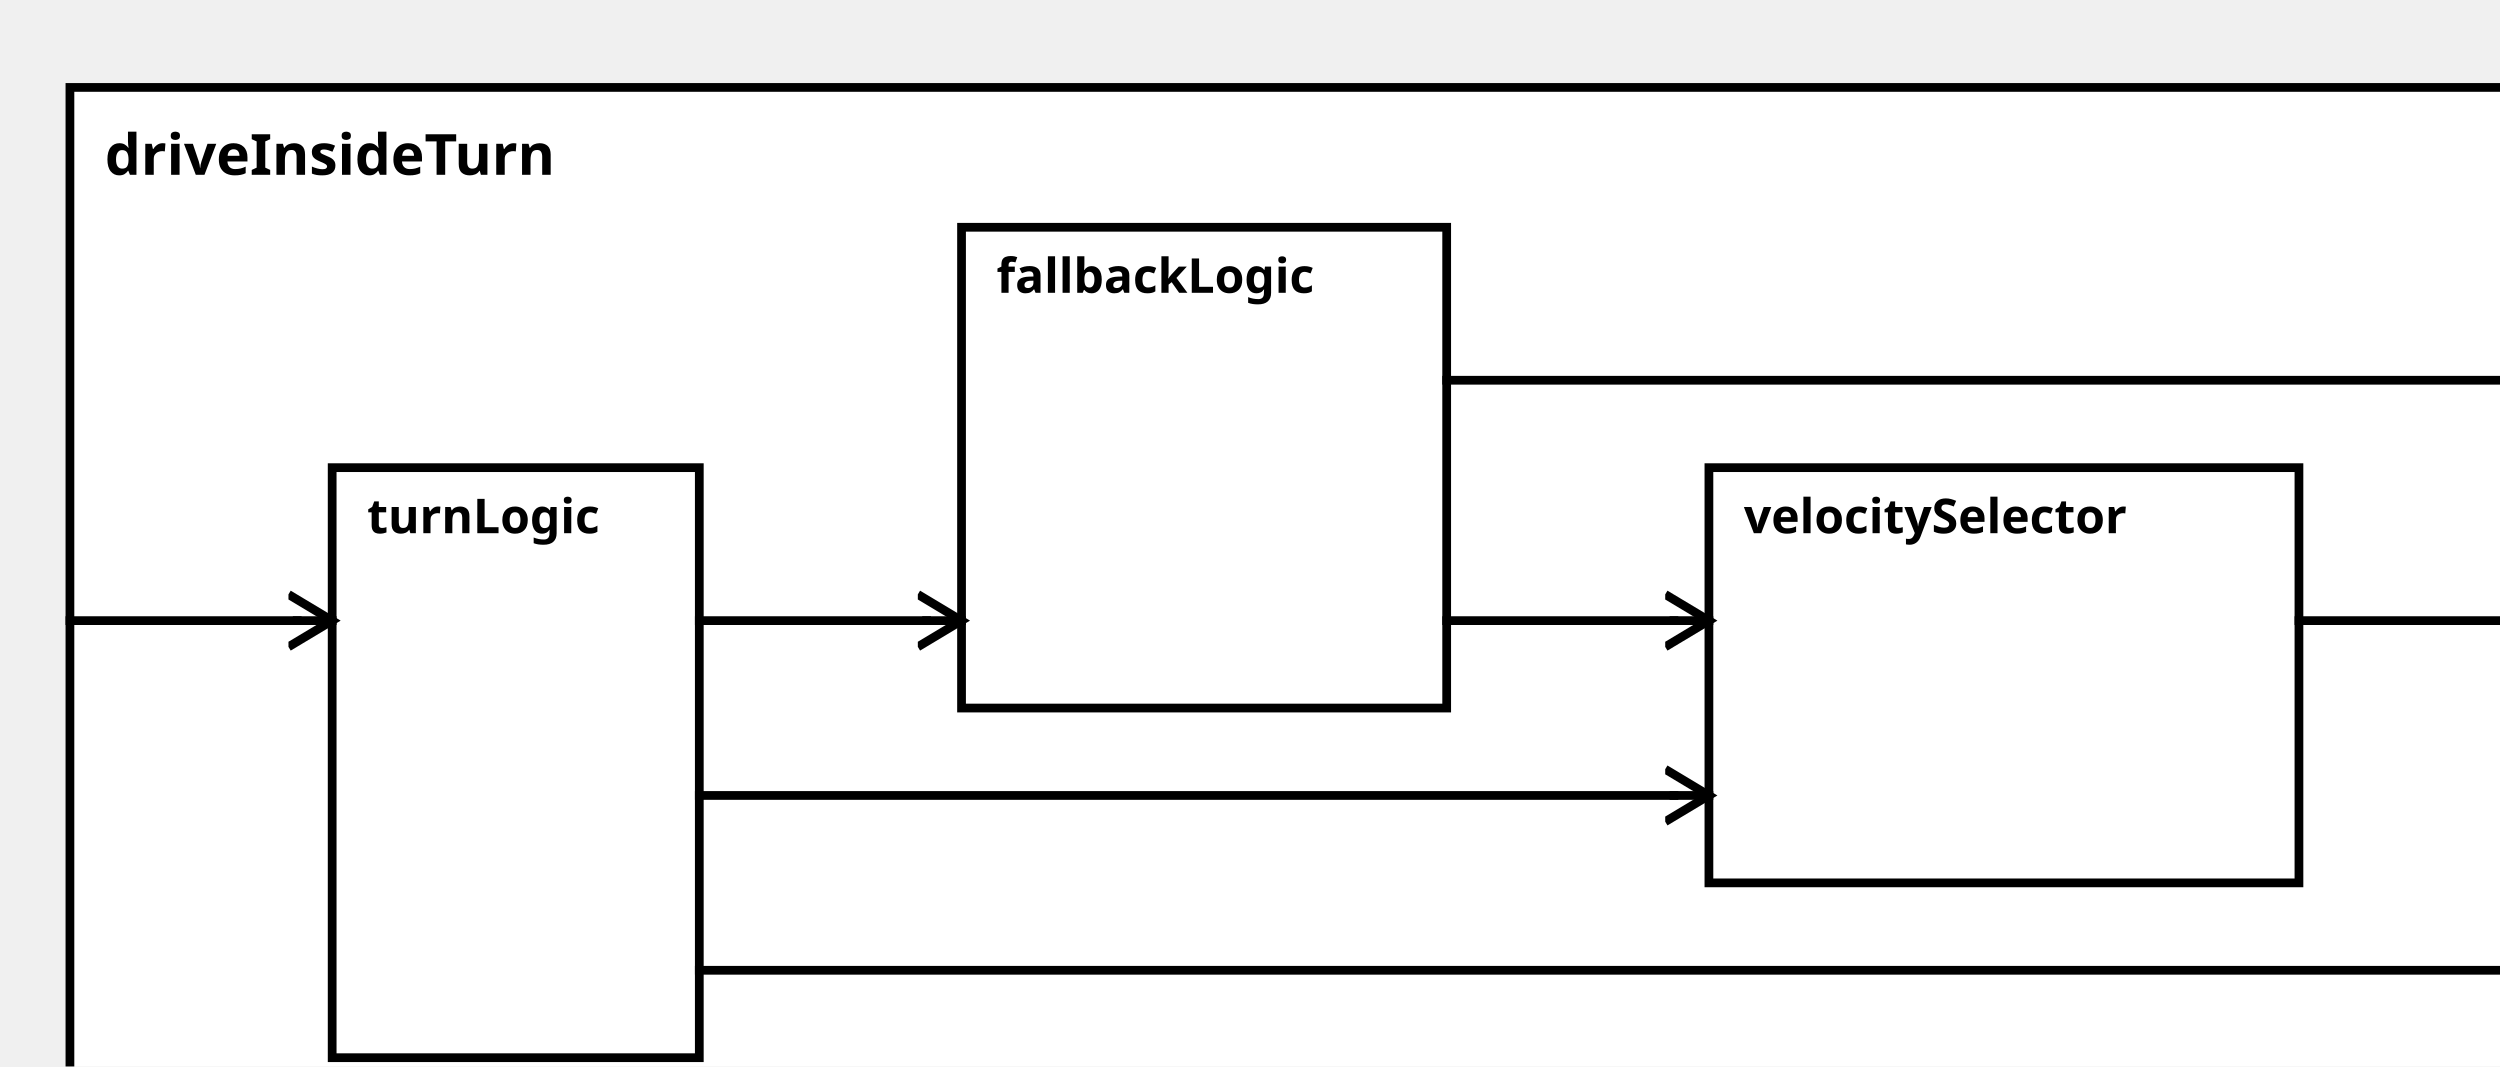
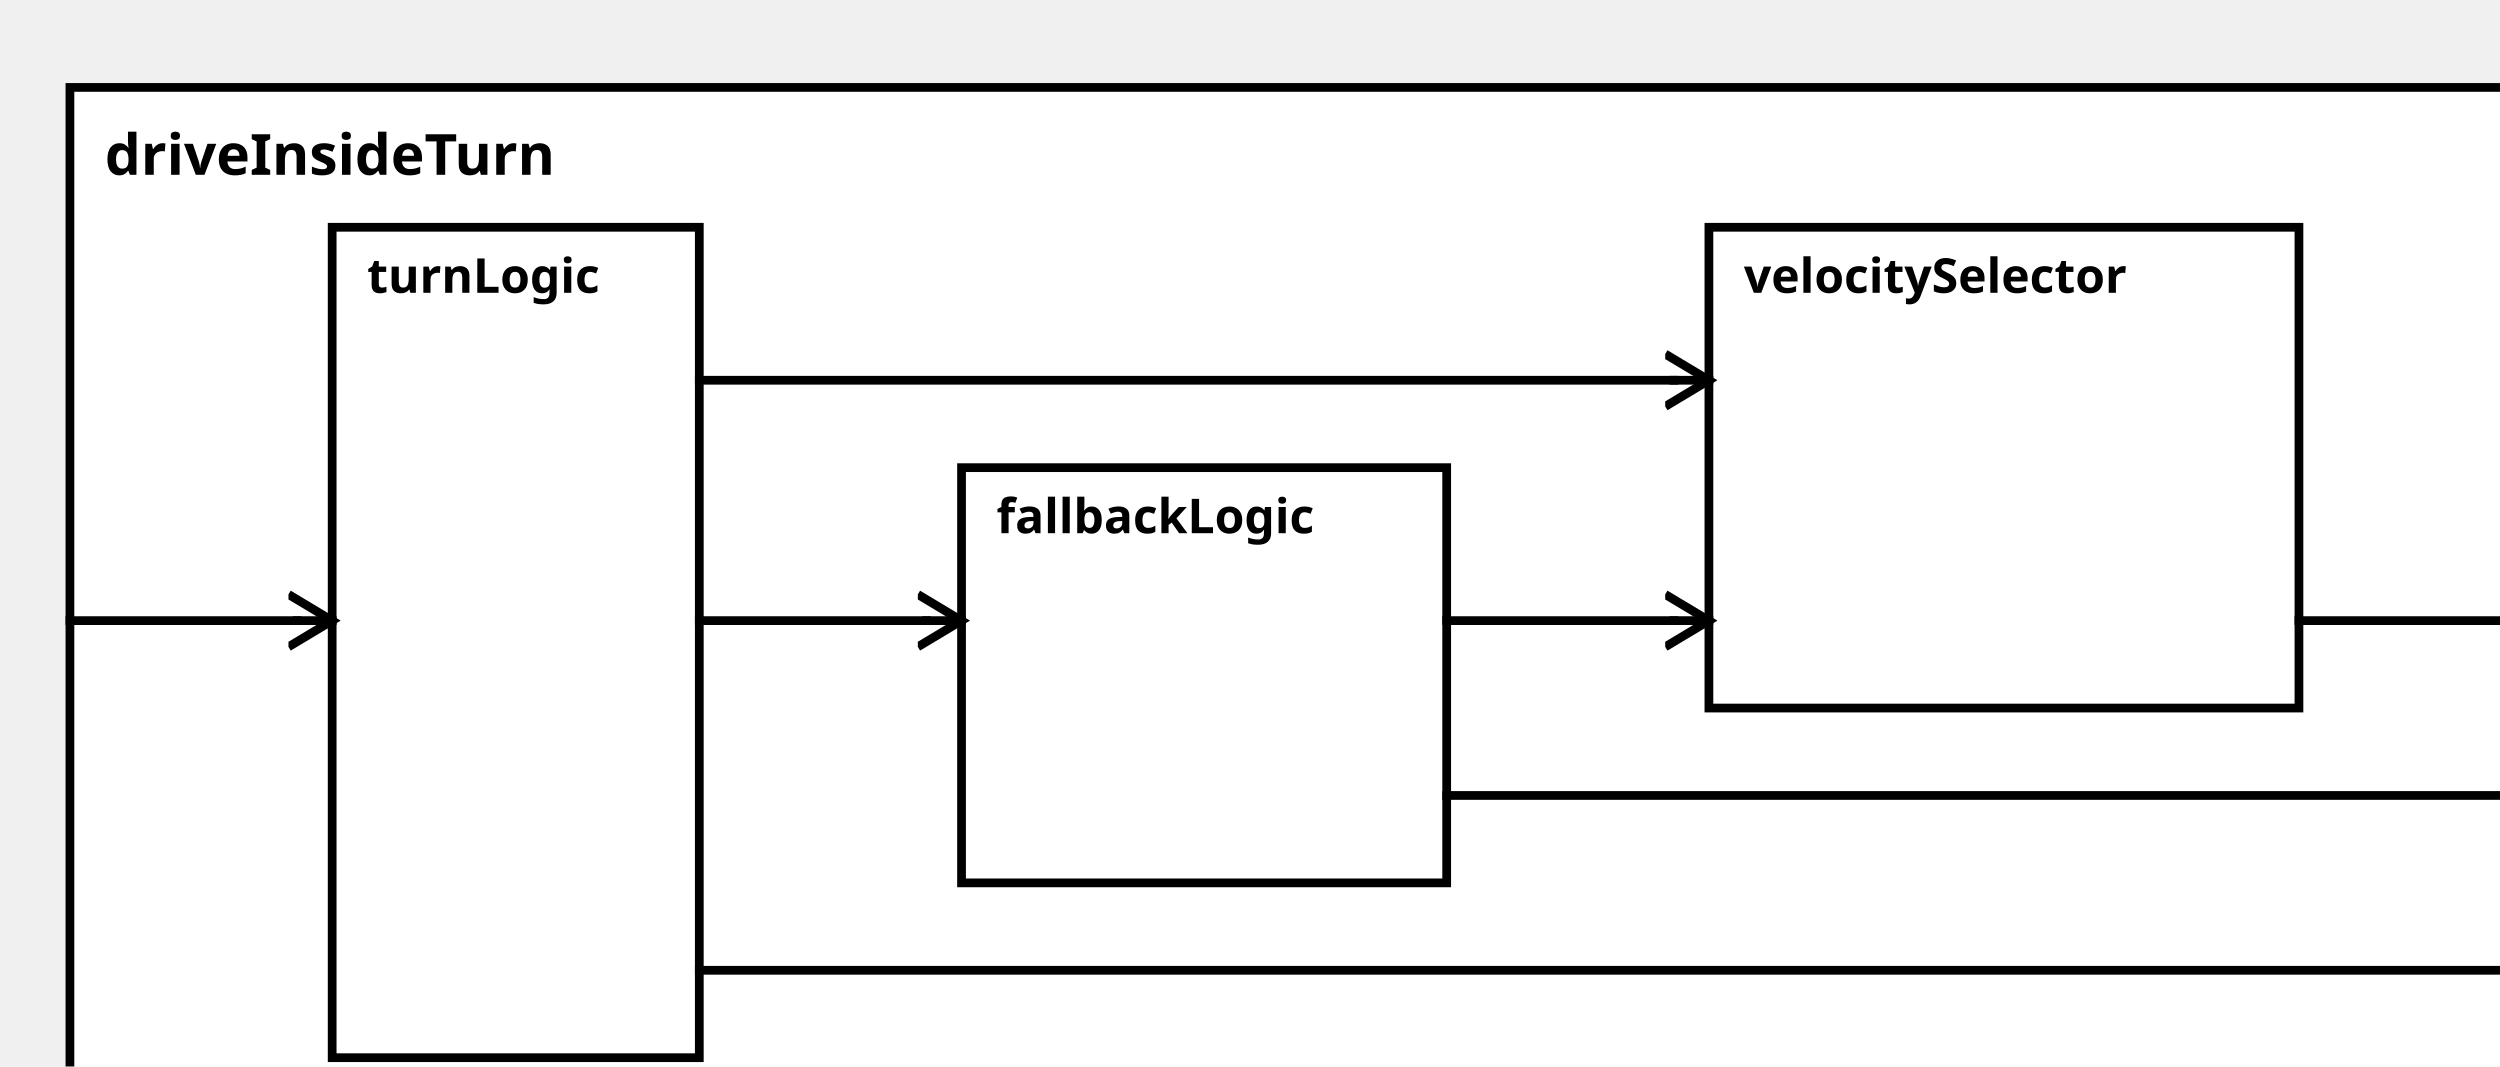
<svg xmlns="http://www.w3.org/2000/svg" width="100%" height="100%" version="1.1">
  <svg version="1.1">
    <g transform="translate(16 20)">
      <rect id="0" width="570" height="242" style="fill:white;stroke:black;stroke-width:2;fill-opacity:1.0;stroke-opacity:1.0" />
      <text x="8" y="20" style="font-weight: bold" font-family="Verdana" font-size="13" fill="black">
            driveInsideTurn
    </text>
    </g>
  </svg>
-   <g transform="translate(76 107)">
-     <rect data-name="autopilot.behavior.driveInsideTurn.turnLogic" id="1" width="84" height="135" style="fill:white;stroke:black;stroke-width:2;fill-opacity:1.0;stroke-opacity:1.0" />
+   <g transform="translate(76 52)">
+     <rect data-name="autopilot.behavior.driveInsideTurn.turnLogic" id="1" width="84" height="190" style="fill:white;stroke:black;stroke-width:2;fill-opacity:1.0;stroke-opacity:1.0" />
    <text x="8" y="15" alignment-baseline="middle" style="font-weight: bold" font-family="Verdana" font-size="11" fill="black">
    turnLogic
    </text>
  </g>
-   <g transform="translate(220 52)">
-     <rect data-name="autopilot.behavior.driveInsideTurn.fallbackLogic" id="2" width="111" height="110" style="fill:white;stroke:black;stroke-width:2;fill-opacity:1.0;stroke-opacity:1.0" />
+   <g transform="translate(220 107)">
+     <rect data-name="autopilot.behavior.driveInsideTurn.fallbackLogic" id="2" width="111" height="95" style="fill:white;stroke:black;stroke-width:2;fill-opacity:1.0;stroke-opacity:1.0" />
    <text x="8" y="15" alignment-baseline="middle" style="font-weight: bold" font-family="Verdana" font-size="11" fill="black">
    fallbackLogic
    </text>
  </g>
-   <g transform="translate(391 107)">
-     <rect data-name="autopilot.behavior.driveInsideTurn.velocitySelector" id="3" width="135" height="95" style="fill:white;stroke:black;stroke-width:2;fill-opacity:1.0;stroke-opacity:1.0" />
+   <g transform="translate(391 52)">
+     <rect data-name="autopilot.behavior.driveInsideTurn.velocitySelector" id="3" width="135" height="110" style="fill:white;stroke:black;stroke-width:2;fill-opacity:1.0;stroke-opacity:1.0" />
    <text x="8" y="15" alignment-baseline="middle" style="font-weight: bold" font-family="Verdana" font-size="11" fill="black">
    velocitySelector
    </text>
  </g>
  <defs>
    <marker id="0,0,0" markerWidth="13" markerHeight="13" refX="5" refY="5" orient="auto">
      <polyline points="0,2 5,5 0,8" style="fill:none; stroke:rgb(0,0,0);                     stroke-width:1" />
    </marker>
  </defs>
-   <line stroke-linecap="square" x1="331" y1="87" x2="578" y2="87" style="stroke:rgb(0, 0,0);             stroke-width:2; " />
-   <line stroke-linecap="square" x1="578" y1="87" x2="586" y2="87" style="stroke:rgb(0, 0,0);             stroke-width:2;                 marker-end: url(#0,0,0)             " />
+   <line stroke-linecap="square" x1="331" y1="182" x2="578" y2="182" style="stroke:rgb(0, 0,0);             stroke-width:2; " />
+   <line stroke-linecap="square" x1="578" y1="182" x2="586" y2="182" style="stroke:rgb(0, 0,0);             stroke-width:2;                 marker-end: url(#0,0,0)             " />
  <line stroke-linecap="square" x1="526" y1="142" x2="578" y2="142" style="stroke:rgb(0, 0,0);             stroke-width:2; " />
  <line stroke-linecap="square" x1="578" y1="142" x2="586" y2="142" style="stroke:rgb(0, 0,0);             stroke-width:2;                 marker-end: url(#0,0,0)             " />
  <line stroke-linecap="square" x1="160" y1="222" x2="578" y2="222" style="stroke:rgb(0, 0,0);             stroke-width:2; " />
  <line stroke-linecap="square" x1="578" y1="222" x2="586" y2="222" style="stroke:rgb(0, 0,0);             stroke-width:2;                 marker-end: url(#0,0,0)             " />
  <line stroke-linecap="square" x1="16" y1="142" x2="68" y2="142" style="stroke:rgb(0, 0,0);             stroke-width:2; " />
  <line stroke-linecap="square" x1="68" y1="142" x2="76" y2="142" style="stroke:rgb(0, 0,0);             stroke-width:2;                 marker-end: url(#0,0,0)             " />
  <line stroke-linecap="square" x1="160" y1="142" x2="212" y2="142" style="stroke:rgb(0, 0,0);             stroke-width:2; " />
  <line stroke-linecap="square" x1="212" y1="142" x2="220" y2="142" style="stroke:rgb(0, 0,0);             stroke-width:2;                 marker-end: url(#0,0,0)             " />
-   <line stroke-linecap="square" x1="160" y1="182" x2="383" y2="182" style="stroke:rgb(0, 0,0);             stroke-width:2; " />
-   <line stroke-linecap="square" x1="383" y1="182" x2="391" y2="182" style="stroke:rgb(0, 0,0);             stroke-width:2;                 marker-end: url(#0,0,0)             " />
+   <line stroke-linecap="square" x1="160" y1="87" x2="383" y2="87" style="stroke:rgb(0, 0,0);             stroke-width:2; " />
+   <line stroke-linecap="square" x1="383" y1="87" x2="391" y2="87" style="stroke:rgb(0, 0,0);             stroke-width:2;                 marker-end: url(#0,0,0)             " />
  <line stroke-linecap="square" x1="331" y1="142" x2="383" y2="142" style="stroke:rgb(0, 0,0);             stroke-width:2; " />
  <line stroke-linecap="square" x1="383" y1="142" x2="391" y2="142" style="stroke:rgb(0, 0,0);             stroke-width:2;                 marker-end: url(#0,0,0)             " />
</svg>
